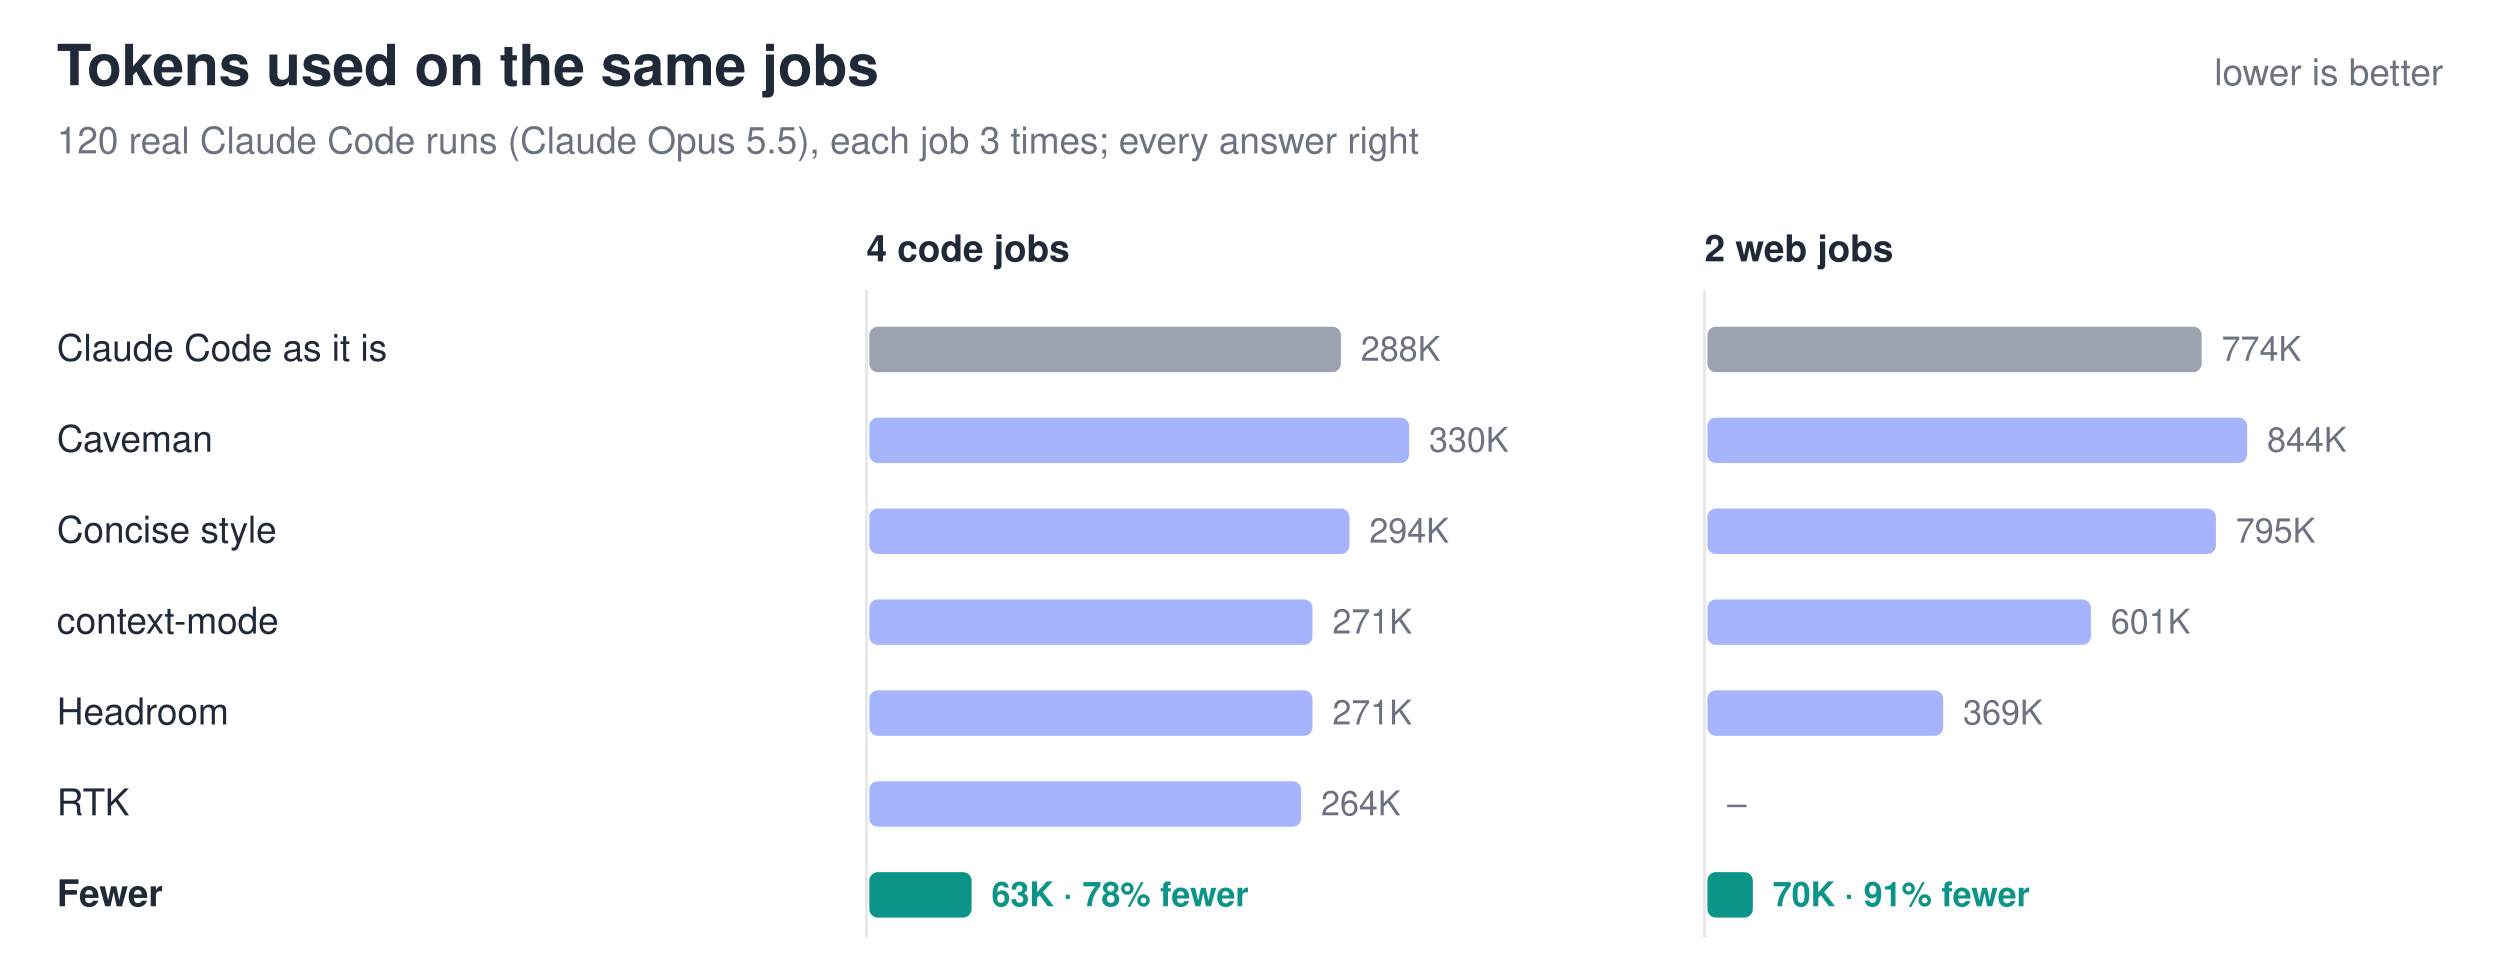
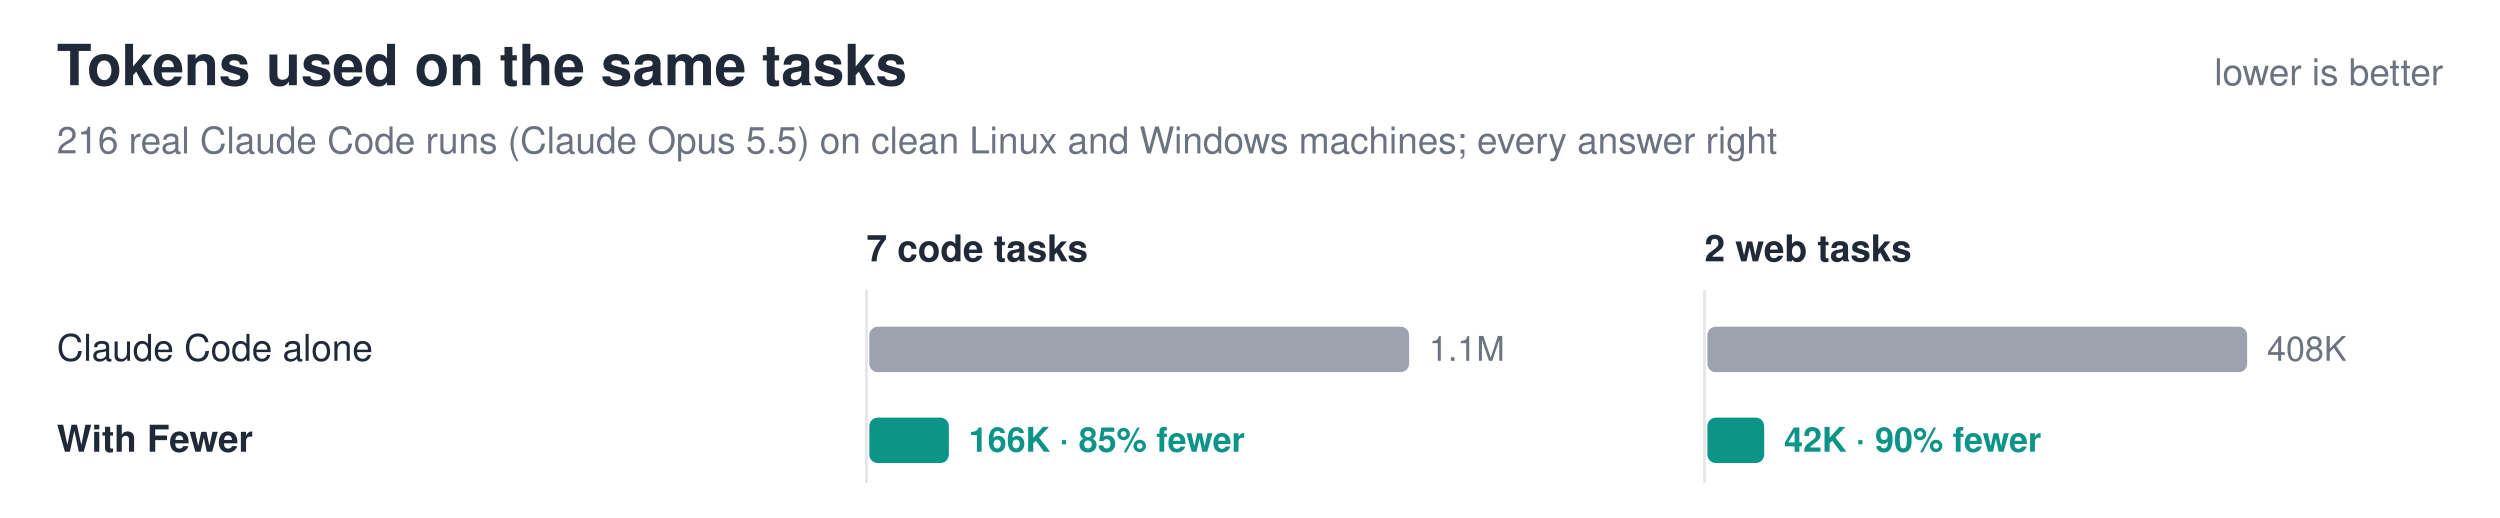
- <svg xmlns="http://www.w3.org/2000/svg" width="880" height="342" viewBox="0 0 880 342" role="img" aria-labelledby="t d">
+ <svg xmlns="http://www.w3.org/2000/svg" width="880" height="182" viewBox="0 0 880 182" role="img" aria-labelledby="t d">
  <g font-family="-apple-system, BlinkMacSystemFont, 'Segoe UI', Helvetica, Arial, sans-serif">
-     <text x="20" y="30" font-size="20" font-weight="700" fill="#1F2937">Tokens used on the same jobs</text>
+     <text x="20" y="30" font-size="20" font-weight="700" fill="#1F2937">Tokens used on the same tasks</text>
    <text x="860" y="30" font-size="13" text-anchor="end" fill="#6B7280">lower is better</text>
-     <text x="20" y="54" font-size="13" fill="#6B7280">120 real Claude Code runs (Claude Opus 5.5), each job 3 times; every answer right</text>
-     <text x="305" y="92" font-size="13" font-weight="700" fill="#1F2937">4 code jobs</text>
-     <line x1="305" y1="102" x2="305" y2="330" stroke="#E5E7EB" stroke-width="1" />
-     <text x="600" y="92" font-size="13" font-weight="700" fill="#1F2937">2 web jobs</text>
-     <line x1="600" y1="102" x2="600" y2="330" stroke="#E5E7EB" stroke-width="1" />
-     <text x="20" y="127" font-size="13" font-weight="400" fill="#1F2937">Claude Code as it is</text>
-     <rect x="306" y="115" width="166" height="16" rx="3" fill="#9CA3AF" />
-     <text x="479" y="127" font-size="12" font-weight="400" fill="#6B7280">288K</text>
-     <rect x="601" y="115" width="174" height="16" rx="3" fill="#9CA3AF" />
-     <text x="782" y="127" font-size="12" font-weight="400" fill="#6B7280">774K</text>
-     <text x="20" y="159" font-size="13" font-weight="400" fill="#1F2937">Caveman</text>
-     <rect x="306" y="147" width="190" height="16" rx="3" fill="#A5B4FC" />
-     <text x="503" y="159" font-size="12" font-weight="400" fill="#6B7280">330K</text>
-     <rect x="601" y="147" width="190" height="16" rx="3" fill="#A5B4FC" />
-     <text x="798" y="159" font-size="12" font-weight="400" fill="#6B7280">844K</text>
-     <text x="20" y="191" font-size="13" font-weight="400" fill="#1F2937">Concise style</text>
-     <rect x="306" y="179" width="169" height="16" rx="3" fill="#A5B4FC" />
-     <text x="482" y="191" font-size="12" font-weight="400" fill="#6B7280">294K</text>
-     <rect x="601" y="179" width="179" height="16" rx="3" fill="#A5B4FC" />
-     <text x="787" y="191" font-size="12" font-weight="400" fill="#6B7280">795K</text>
-     <text x="20" y="223" font-size="13" font-weight="400" fill="#1F2937">context-mode</text>
-     <rect x="306" y="211" width="156" height="16" rx="3" fill="#A5B4FC" />
-     <text x="469" y="223" font-size="12" font-weight="400" fill="#6B7280">271K</text>
-     <rect x="601" y="211" width="135" height="16" rx="3" fill="#A5B4FC" />
-     <text x="743" y="223" font-size="12" font-weight="400" fill="#6B7280">601K</text>
-     <text x="20" y="255" font-size="13" font-weight="400" fill="#1F2937">Headroom</text>
-     <rect x="306" y="243" width="156" height="16" rx="3" fill="#A5B4FC" />
-     <text x="469" y="255" font-size="12" font-weight="400" fill="#6B7280">271K</text>
-     <rect x="601" y="243" width="83" height="16" rx="3" fill="#A5B4FC" />
-     <text x="691" y="255" font-size="12" font-weight="400" fill="#6B7280">369K</text>
-     <text x="20" y="287" font-size="13" font-weight="400" fill="#1F2937">RTK</text>
-     <rect x="306" y="275" width="152" height="16" rx="3" fill="#A5B4FC" />
-     <text x="465" y="287" font-size="12" font-weight="400" fill="#6B7280">264K</text>
-     <text x="608" y="287" font-size="12" fill="#6B7280">–</text>
-     <text x="20" y="319" font-size="13" font-weight="700" fill="#1F2937">Fewer</text>
-     <rect x="306" y="307" width="36" height="16" rx="3" fill="#0D9488" />
-     <text x="349" y="319" font-size="12" font-weight="700" fill="#0D9488">63K  ·  78% fewer</text>
-     <rect x="601" y="307" width="16" height="16" rx="3" fill="#0D9488" />
-     <text x="624" y="319" font-size="12" font-weight="700" fill="#0D9488">70K  ·  91% fewer</text>
+     <text x="20" y="54" font-size="13" fill="#6B7280">216 real Claude Code runs (Claude Opus 5.5) on clean Linux and Windows machines; every answer right</text>
+     <text x="305" y="92" font-size="13" font-weight="700" fill="#1F2937">7 code tasks</text>
+     <line x1="305" y1="102" x2="305" y2="170" stroke="#E5E7EB" stroke-width="1" />
+     <text x="600" y="92" font-size="13" font-weight="700" fill="#1F2937">2 web tasks</text>
+     <line x1="600" y1="102" x2="600" y2="170" stroke="#E5E7EB" stroke-width="1" />
+     <text x="20" y="127" font-size="13" font-weight="400" fill="#1F2937">Claude Code alone</text>
+     <rect x="306" y="115" width="190" height="16" rx="3" fill="#9CA3AF" />
+     <text x="503" y="127" font-size="12" font-weight="400" fill="#6B7280">1.1M</text>
+     <rect x="601" y="115" width="190" height="16" rx="3" fill="#9CA3AF" />
+     <text x="798" y="127" font-size="12" font-weight="400" fill="#6B7280">408K</text>
+     <text x="20" y="159" font-size="13" font-weight="700" fill="#1F2937">With Fewer</text>
+     <rect x="306" y="147" width="28" height="16" rx="3" fill="#0D9488" />
+     <text x="341" y="159" font-size="12" font-weight="700" fill="#0D9488">166K  ·  85% fewer</text>
+     <rect x="601" y="147" width="20" height="16" rx="3" fill="#0D9488" />
+     <text x="628" y="159" font-size="12" font-weight="700" fill="#0D9488">42K  ·  90% fewer</text>
  </g>
</svg>
